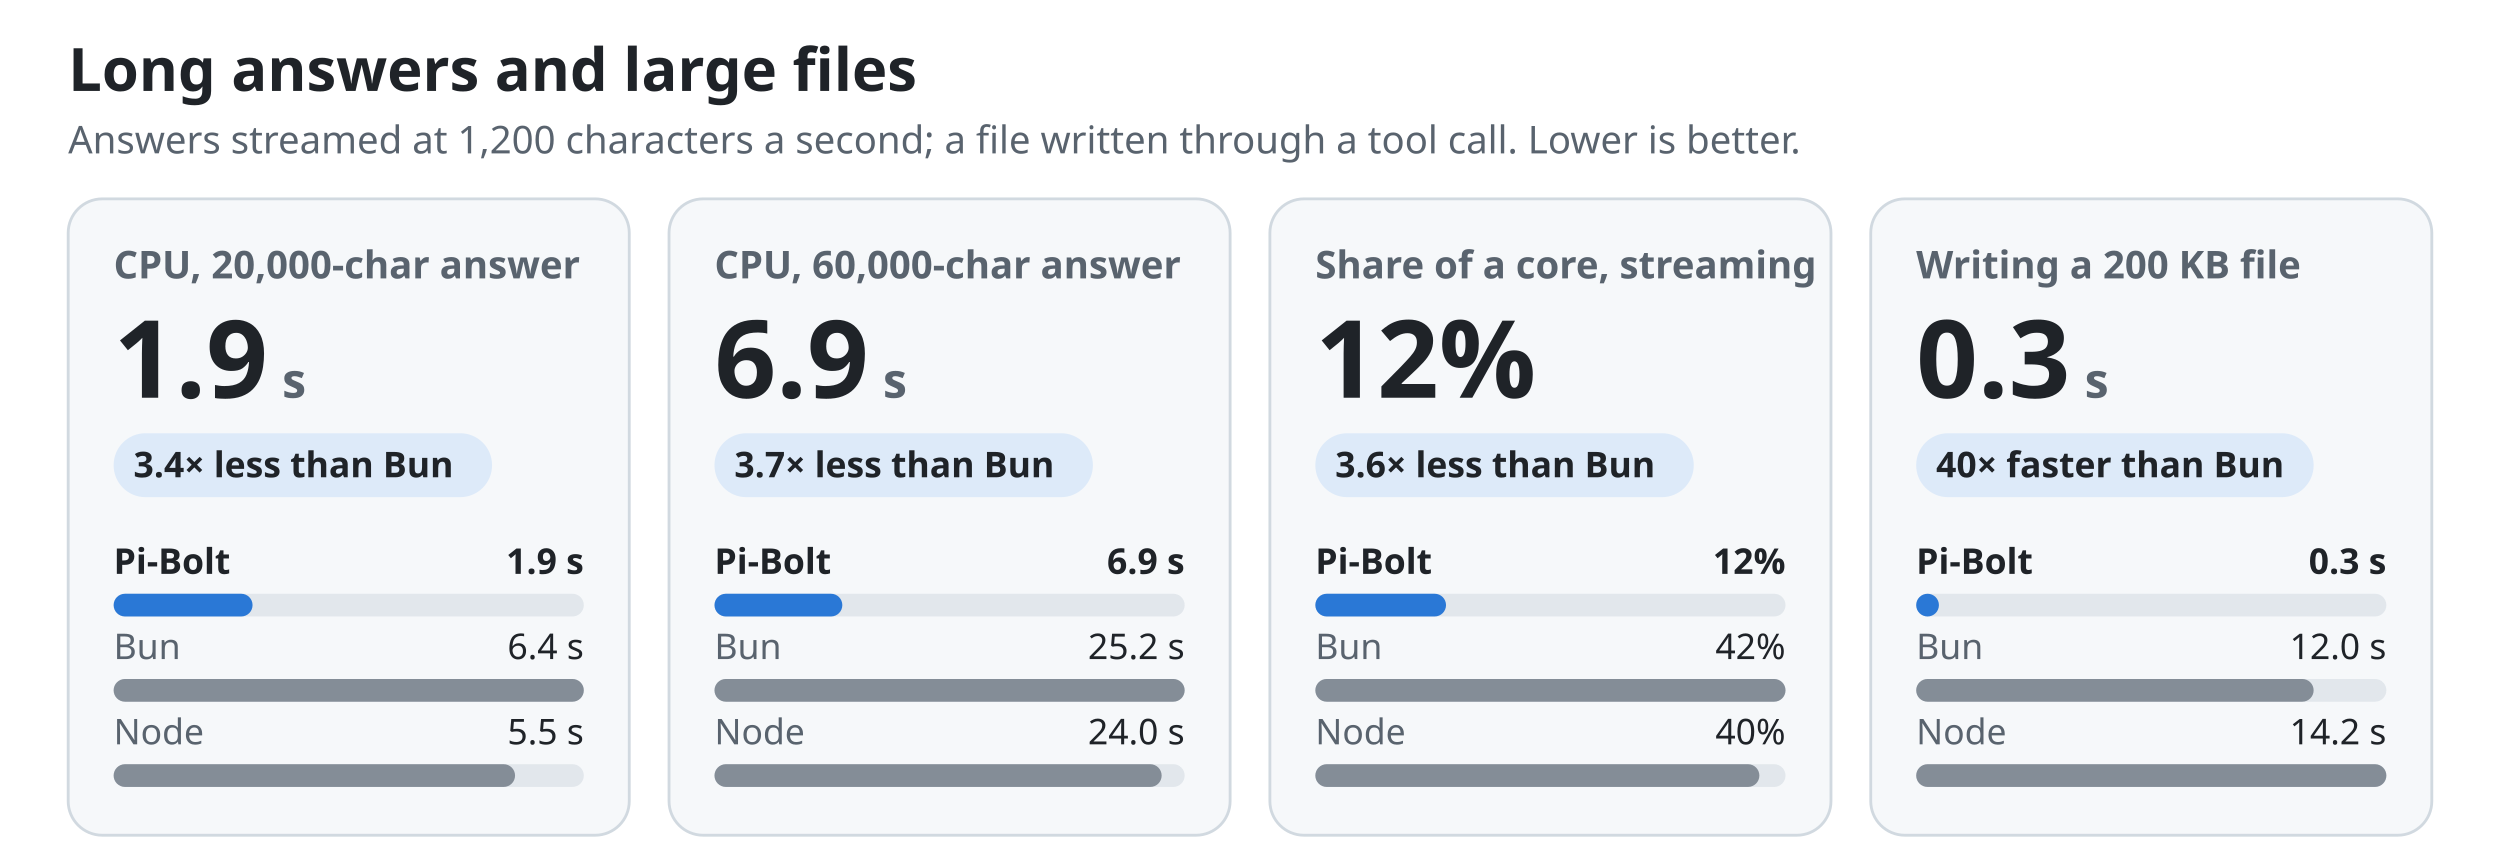
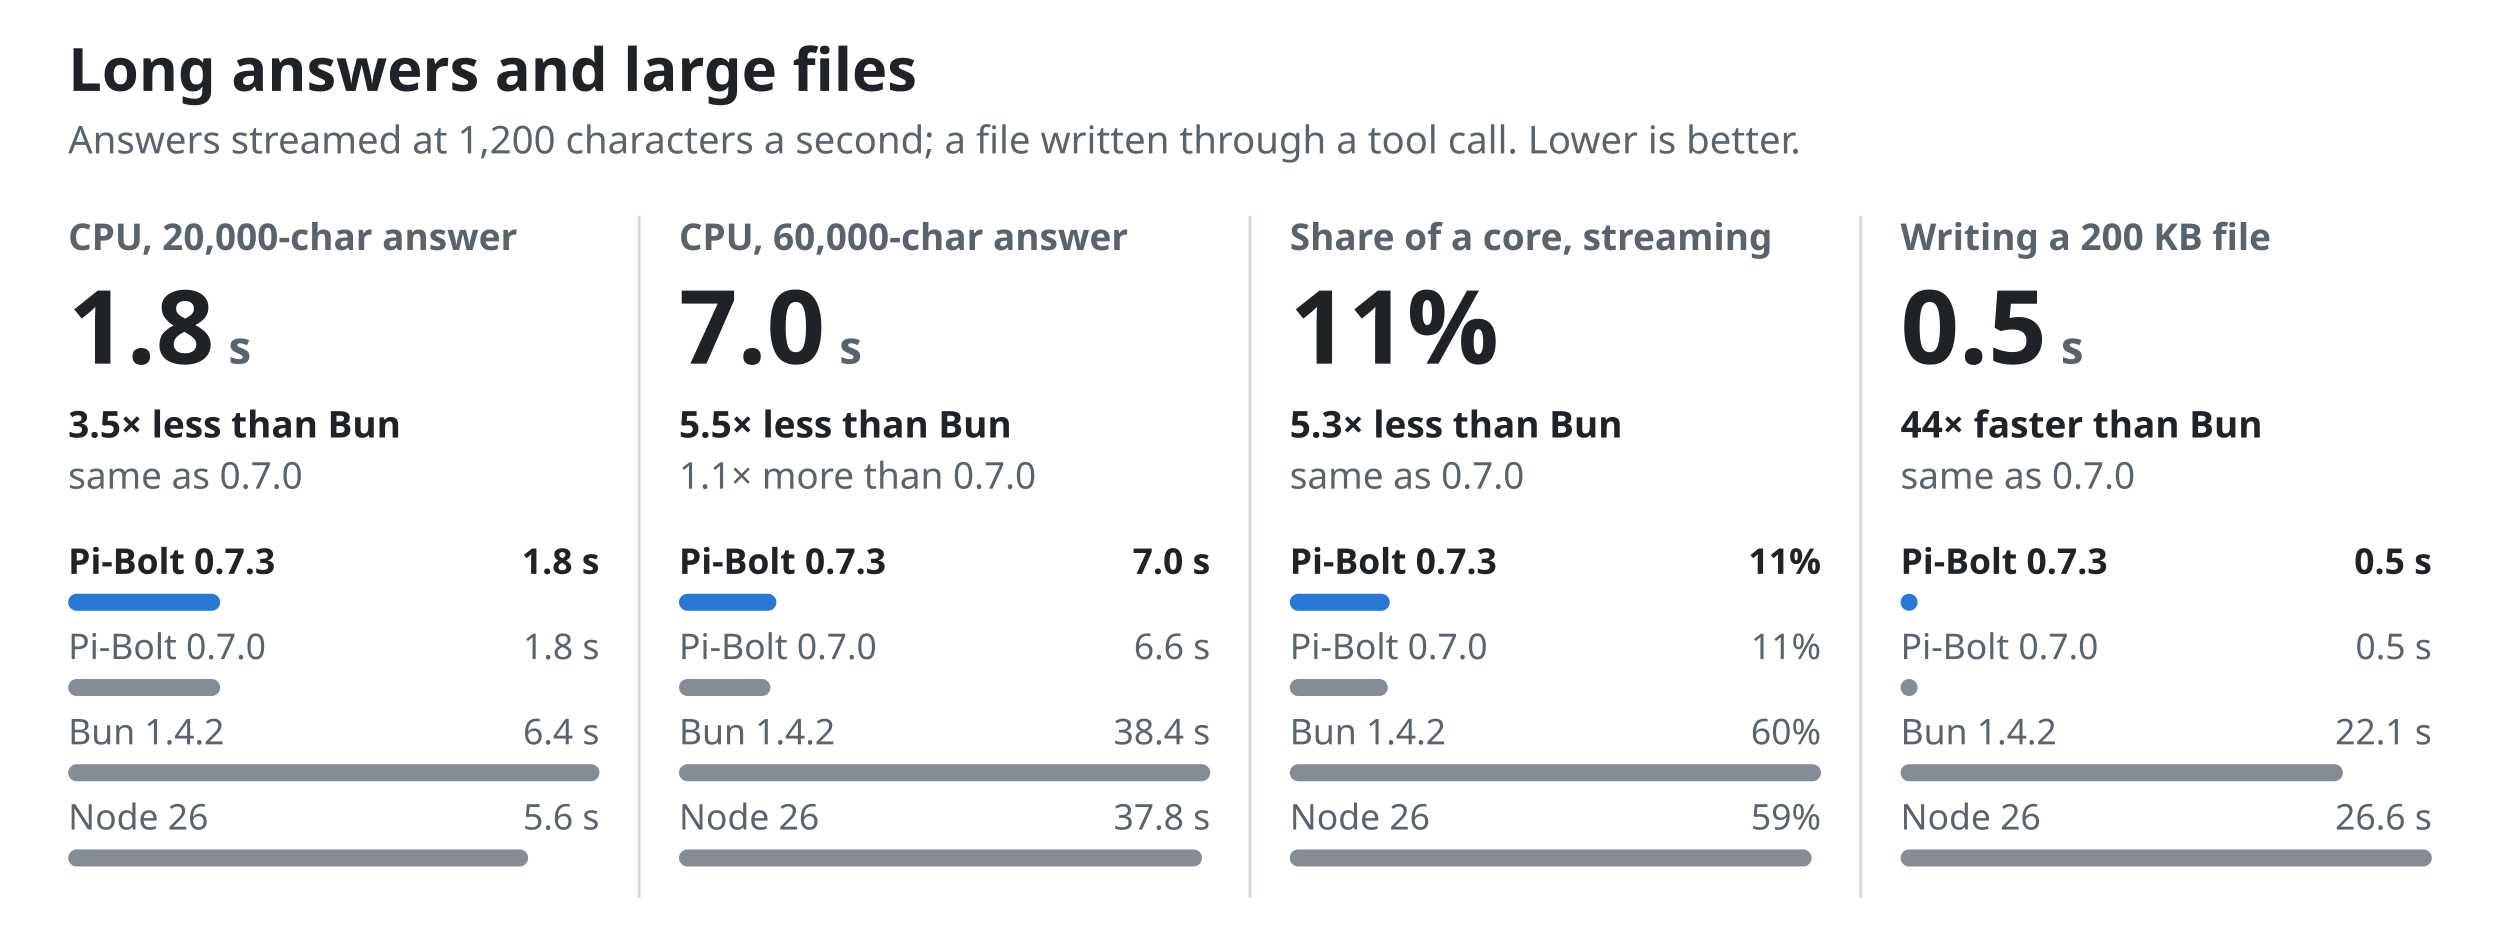
- <svg xmlns="http://www.w3.org/2000/svg" width="880" height="298" viewBox="0 0 880 298" role="img" aria-label="Long answers and large files">
+ <svg xmlns="http://www.w3.org/2000/svg" width="880" height="328" viewBox="0 0 880 328" role="img" aria-label="Long answers and large files">
  <style>text{font-family:-apple-system, BlinkMacSystemFont, 'Segoe UI', 'Noto Sans', Helvetica, Arial, sans-serif}</style>
  <text x="24" y="32" font-size="21" font-weight="650" fill="#1f2328">Long answers and large files</text>
  <text x="24" y="54" font-size="13.5" fill="#59636e">Answers streamed at 1,200 characters a second; a file written through a tool call. Lower is better.</text>
-   <rect x="24.0" y="70" width="197.5" height="224" rx="12" fill="#f6f8fa" stroke="#d1d9e0" />
-   <text x="40.0" y="98" font-size="13.5" font-weight="600" fill="#59636e">CPU, 20,000-char answer</text>
-   <text x="40.0" y="140" font-size="38" font-weight="700" fill="#1f2328">1.9<tspan font-size="17" font-weight="600" fill="#59636e" dx="5">s</tspan>
+   <text x="24.0" y="88" font-size="13" font-weight="600" fill="#59636e">CPU, 20,000-char answer</text>
+   <text x="24.0" y="128" font-size="36" font-weight="700" fill="#1f2328">1.8<tspan font-size="16" font-weight="600" fill="#59636e" dx="5">s</tspan>
  </text>
-   <rect x="40.0" y="152.5" width="133.2" height="22.5" rx="11.2" fill="#ddeaf9" />
-   <text x="47.0" y="168.0" font-size="12.5" font-weight="600" fill="#1f2328">3.4× less than Bun</text>
-   <text x="40.0" y="202" font-size="12.5" font-weight="650" fill="#1f2328">Pi-Bolt</text>
-   <text x="205.5" y="202" font-size="12.5" font-weight="650" text-anchor="end" fill="#1f2328">1.9 s</text>
-   <rect x="40.0" y="209" width="165.5" height="8" rx="4" fill="#d1d9e0" opacity="0.55" />
-   <rect x="40.0" y="209" width="48.9" height="8" rx="4" fill="#2a78d6" />
-   <text x="40.0" y="232" font-size="12.5" font-weight="400" fill="#59636e">Bun</text>
-   <text x="205.5" y="232" font-size="12.5" font-weight="400" text-anchor="end" fill="#1f2328">6.4 s</text>
-   <rect x="40.0" y="239" width="165.5" height="8" rx="4" fill="#d1d9e0" opacity="0.55" />
-   <rect x="40.0" y="239" width="165.5" height="8" rx="4" fill="#848d97" />
-   <text x="40.0" y="262" font-size="12.5" font-weight="400" fill="#59636e">Node</text>
-   <text x="205.5" y="262" font-size="12.5" font-weight="400" text-anchor="end" fill="#1f2328">5.5 s</text>
-   <rect x="40.0" y="269" width="165.5" height="8" rx="4" fill="#d1d9e0" opacity="0.55" />
-   <rect x="40.0" y="269" width="141.3" height="8" rx="4" fill="#848d97" />
-   <rect x="235.5" y="70" width="197.5" height="224" rx="12" fill="#f6f8fa" stroke="#d1d9e0" />
-   <text x="251.5" y="98" font-size="13.5" font-weight="600" fill="#59636e">CPU, 60,000-char answer</text>
-   <text x="251.5" y="140" font-size="38" font-weight="700" fill="#1f2328">6.9<tspan font-size="17" font-weight="600" fill="#59636e" dx="5">s</tspan>
+   <text x="24.0" y="154" font-size="13" font-weight="600" fill="#1f2328">3.5× less than Bun</text>
+   <text x="24.0" y="172" font-size="13" fill="#59636e">same as 0.7.0</text>
+   <text x="24.0" y="202" font-size="12.5" font-weight="650" fill="#1f2328">Pi-Bolt 0.7.3</text>
+   <text x="211.0" y="202" font-size="12.5" font-weight="650" text-anchor="end" fill="#1f2328">1.8 s</text>
+   <rect x="24.0" y="209" width="53.5" height="6" rx="3" fill="#2a78d6" />
+   <text x="24.0" y="232" font-size="12.5" font-weight="400" fill="#59636e">Pi-Bolt 0.7.0</text>
+   <text x="211.0" y="232" font-size="12.5" font-weight="400" text-anchor="end" fill="#59636e">1.8 s</text>
+   <rect x="24.0" y="239" width="53.5" height="6" rx="3" fill="#848d97" />
+   <text x="24.0" y="262" font-size="12.5" font-weight="400" fill="#59636e">Bun 1.4.2</text>
+   <text x="211.0" y="262" font-size="12.5" font-weight="400" text-anchor="end" fill="#59636e">6.4 s</text>
+   <rect x="24.0" y="269" width="187.0" height="6" rx="3" fill="#848d97" />
+   <text x="24.0" y="292" font-size="12.5" font-weight="400" fill="#59636e">Node 26</text>
+   <text x="211.0" y="292" font-size="12.5" font-weight="400" text-anchor="end" fill="#59636e">5.6 s</text>
+   <rect x="24.0" y="299" width="161.9" height="6" rx="3" fill="#848d97" />
+   <line x1="225.0" y1="76" x2="225.0" y2="316" stroke="#d1d9e0" />
+   <text x="239.0" y="88" font-size="13" font-weight="600" fill="#59636e">CPU, 60,000-char answer</text>
+   <text x="239.0" y="128" font-size="36" font-weight="700" fill="#1f2328">7.0<tspan font-size="16" font-weight="600" fill="#59636e" dx="5">s</tspan>
  </text>
-   <rect x="251.5" y="152.5" width="133.2" height="22.5" rx="11.2" fill="#ddeaf9" />
-   <text x="258.5" y="168.0" font-size="12.5" font-weight="600" fill="#1f2328">3.7× less than Bun</text>
-   <text x="251.5" y="202" font-size="12.5" font-weight="650" fill="#1f2328">Pi-Bolt</text>
-   <text x="417.0" y="202" font-size="12.5" font-weight="650" text-anchor="end" fill="#1f2328">6.9 s</text>
-   <rect x="251.5" y="209" width="165.5" height="8" rx="4" fill="#d1d9e0" opacity="0.55" />
-   <rect x="251.5" y="209" width="45.0" height="8" rx="4" fill="#2a78d6" />
-   <text x="251.5" y="232" font-size="12.5" font-weight="400" fill="#59636e">Bun</text>
-   <text x="417.0" y="232" font-size="12.5" font-weight="400" text-anchor="end" fill="#1f2328">25.2 s</text>
-   <rect x="251.5" y="239" width="165.5" height="8" rx="4" fill="#d1d9e0" opacity="0.55" />
-   <rect x="251.5" y="239" width="165.5" height="8" rx="4" fill="#848d97" />
-   <text x="251.5" y="262" font-size="12.5" font-weight="400" fill="#59636e">Node</text>
-   <text x="417.0" y="262" font-size="12.5" font-weight="400" text-anchor="end" fill="#1f2328">24.0 s</text>
-   <rect x="251.5" y="269" width="165.5" height="8" rx="4" fill="#d1d9e0" opacity="0.55" />
-   <rect x="251.5" y="269" width="157.4" height="8" rx="4" fill="#848d97" />
-   <rect x="447.0" y="70" width="197.5" height="224" rx="12" fill="#f6f8fa" stroke="#d1d9e0" />
-   <text x="463.0" y="98" font-size="13.5" font-weight="600" fill="#59636e">Share of a core, streaming</text>
-   <text x="463.0" y="140" font-size="38" font-weight="700" fill="#1f2328">12%</text>
-   <rect x="463.0" y="152.5" width="133.2" height="22.5" rx="11.2" fill="#ddeaf9" />
-   <text x="470.0" y="168.0" font-size="12.5" font-weight="600" fill="#1f2328">3.6× less than Bun</text>
-   <text x="463.0" y="202" font-size="12.5" font-weight="650" fill="#1f2328">Pi-Bolt</text>
-   <text x="628.5" y="202" font-size="12.5" font-weight="650" text-anchor="end" fill="#1f2328">12%</text>
-   <rect x="463.0" y="209" width="165.5" height="8" rx="4" fill="#d1d9e0" opacity="0.55" />
-   <rect x="463.0" y="209" width="46.0" height="8" rx="4" fill="#2a78d6" />
-   <text x="463.0" y="232" font-size="12.5" font-weight="400" fill="#59636e">Bun</text>
-   <text x="628.5" y="232" font-size="12.5" font-weight="400" text-anchor="end" fill="#1f2328">42%</text>
-   <rect x="463.0" y="239" width="165.5" height="8" rx="4" fill="#d1d9e0" opacity="0.55" />
-   <rect x="463.0" y="239" width="165.5" height="8" rx="4" fill="#848d97" />
-   <text x="463.0" y="262" font-size="12.5" font-weight="400" fill="#59636e">Node</text>
-   <text x="628.5" y="262" font-size="12.5" font-weight="400" text-anchor="end" fill="#1f2328">40%</text>
-   <rect x="463.0" y="269" width="165.5" height="8" rx="4" fill="#d1d9e0" opacity="0.55" />
-   <rect x="463.0" y="269" width="156.3" height="8" rx="4" fill="#848d97" />
-   <rect x="658.5" y="70" width="197.5" height="224" rx="12" fill="#f6f8fa" stroke="#d1d9e0" />
-   <text x="674.5" y="98" font-size="13.5" font-weight="600" fill="#59636e">Writing a 200 KB file</text>
-   <text x="674.5" y="140" font-size="38" font-weight="700" fill="#1f2328">0.3<tspan font-size="17" font-weight="600" fill="#59636e" dx="5">s</tspan>
+   <text x="239.0" y="154" font-size="13" font-weight="600" fill="#1f2328">5.5× less than Bun</text>
+   <text x="239.0" y="172" font-size="13" fill="#59636e">1.1× more than 0.7.0</text>
+   <text x="239.0" y="202" font-size="12.5" font-weight="650" fill="#1f2328">Pi-Bolt 0.7.3</text>
+   <text x="426.0" y="202" font-size="12.5" font-weight="650" text-anchor="end" fill="#1f2328">7.0 s</text>
+   <rect x="239.0" y="209" width="34.3" height="6" rx="3" fill="#2a78d6" />
+   <text x="239.0" y="232" font-size="12.5" font-weight="400" fill="#59636e">Pi-Bolt 0.7.0</text>
+   <text x="426.0" y="232" font-size="12.5" font-weight="400" text-anchor="end" fill="#59636e">6.6 s</text>
+   <rect x="239.0" y="239" width="32.2" height="6" rx="3" fill="#848d97" />
+   <text x="239.0" y="262" font-size="12.5" font-weight="400" fill="#59636e">Bun 1.4.2</text>
+   <text x="426.0" y="262" font-size="12.5" font-weight="400" text-anchor="end" fill="#59636e">38.4 s</text>
+   <rect x="239.0" y="269" width="187.0" height="6" rx="3" fill="#848d97" />
+   <text x="239.0" y="292" font-size="12.5" font-weight="400" fill="#59636e">Node 26</text>
+   <text x="426.0" y="292" font-size="12.5" font-weight="400" text-anchor="end" fill="#59636e">37.8 s</text>
+   <rect x="239.0" y="299" width="184.1" height="6" rx="3" fill="#848d97" />
+   <line x1="440.0" y1="76" x2="440.0" y2="316" stroke="#d1d9e0" />
+   <text x="454.0" y="88" font-size="13" font-weight="600" fill="#59636e">Share of a core, streaming</text>
+   <text x="454.0" y="128" font-size="36" font-weight="700" fill="#1f2328">11%</text>
+   <text x="454.0" y="154" font-size="13" font-weight="600" fill="#1f2328">5.3× less than Bun</text>
+   <text x="454.0" y="172" font-size="13" fill="#59636e">same as 0.7.0</text>
+   <text x="454.0" y="202" font-size="12.5" font-weight="650" fill="#1f2328">Pi-Bolt 0.7.3</text>
+   <text x="641.0" y="202" font-size="12.5" font-weight="650" text-anchor="end" fill="#1f2328">11%</text>
+   <rect x="454.0" y="209" width="35.2" height="6" rx="3" fill="#2a78d6" />
+   <text x="454.0" y="232" font-size="12.5" font-weight="400" fill="#59636e">Pi-Bolt 0.7.0</text>
+   <text x="641.0" y="232" font-size="12.5" font-weight="400" text-anchor="end" fill="#59636e">11%</text>
+   <rect x="454.0" y="239" width="34.5" height="6" rx="3" fill="#848d97" />
+   <text x="454.0" y="262" font-size="12.5" font-weight="400" fill="#59636e">Bun 1.4.2</text>
+   <text x="641.0" y="262" font-size="12.5" font-weight="400" text-anchor="end" fill="#59636e">60%</text>
+   <rect x="454.0" y="269" width="187.0" height="6" rx="3" fill="#848d97" />
+   <text x="454.0" y="292" font-size="12.5" font-weight="400" fill="#59636e">Node 26</text>
+   <text x="641.0" y="292" font-size="12.5" font-weight="400" text-anchor="end" fill="#59636e">59%</text>
+   <rect x="454.0" y="299" width="183.7" height="6" rx="3" fill="#848d97" />
+   <line x1="655.0" y1="76" x2="655.0" y2="316" stroke="#d1d9e0" />
+   <text x="669.0" y="88" font-size="13" font-weight="600" fill="#59636e">Writing a 200 KB file</text>
+   <text x="669.0" y="128" font-size="36" font-weight="700" fill="#1f2328">0.5<tspan font-size="16" font-weight="600" fill="#59636e" dx="5">s</tspan>
  </text>
-   <rect x="674.5" y="152.5" width="139.9" height="22.5" rx="11.2" fill="#ddeaf9" />
-   <text x="681.5" y="168.0" font-size="12.5" font-weight="600" fill="#1f2328">40× faster than Bun</text>
-   <text x="674.5" y="202" font-size="12.5" font-weight="650" fill="#1f2328">Pi-Bolt</text>
-   <text x="840.0" y="202" font-size="12.5" font-weight="650" text-anchor="end" fill="#1f2328">0.3 s</text>
-   <rect x="674.5" y="209" width="165.5" height="8" rx="4" fill="#d1d9e0" opacity="0.55" />
-   <rect x="674.5" y="209" width="8.0" height="8" rx="4" fill="#2a78d6" />
-   <text x="674.5" y="232" font-size="12.5" font-weight="400" fill="#59636e">Bun</text>
-   <text x="840.0" y="232" font-size="12.5" font-weight="400" text-anchor="end" fill="#1f2328">12.0 s</text>
-   <rect x="674.5" y="239" width="165.5" height="8" rx="4" fill="#d1d9e0" opacity="0.55" />
-   <rect x="674.5" y="239" width="139.9" height="8" rx="4" fill="#848d97" />
-   <text x="674.5" y="262" font-size="12.5" font-weight="400" fill="#59636e">Node</text>
-   <text x="840.0" y="262" font-size="12.5" font-weight="400" text-anchor="end" fill="#1f2328">14.2 s</text>
-   <rect x="674.5" y="269" width="165.5" height="8" rx="4" fill="#d1d9e0" opacity="0.55" />
-   <rect x="674.5" y="269" width="165.5" height="8" rx="4" fill="#848d97" />
+   <text x="669.0" y="154" font-size="13" font-weight="600" fill="#1f2328">44× faster than Bun</text>
+   <text x="669.0" y="172" font-size="13" fill="#59636e">same as 0.7.0</text>
+   <text x="669.0" y="202" font-size="12.5" font-weight="650" fill="#1f2328">Pi-Bolt 0.7.3</text>
+   <text x="856.0" y="202" font-size="12.5" font-weight="650" text-anchor="end" fill="#1f2328">0.5 s</text>
+   <rect x="669.0" y="209" width="6.0" height="6" rx="3" fill="#2a78d6" />
+   <text x="669.0" y="232" font-size="12.5" font-weight="400" fill="#59636e">Pi-Bolt 0.7.0</text>
+   <text x="856.0" y="232" font-size="12.5" font-weight="400" text-anchor="end" fill="#59636e">0.5 s</text>
+   <rect x="669.0" y="239" width="6.0" height="6" rx="3" fill="#848d97" />
+   <text x="669.0" y="262" font-size="12.5" font-weight="400" fill="#59636e">Bun 1.4.2</text>
+   <text x="856.0" y="262" font-size="12.5" font-weight="400" text-anchor="end" fill="#59636e">22.1 s</text>
+   <rect x="669.0" y="269" width="155.7" height="6" rx="3" fill="#848d97" />
+   <text x="669.0" y="292" font-size="12.5" font-weight="400" fill="#59636e">Node 26</text>
+   <text x="856.0" y="292" font-size="12.5" font-weight="400" text-anchor="end" fill="#59636e">26.6 s</text>
+   <rect x="669.0" y="299" width="187.0" height="6" rx="3" fill="#848d97" />
</svg>
